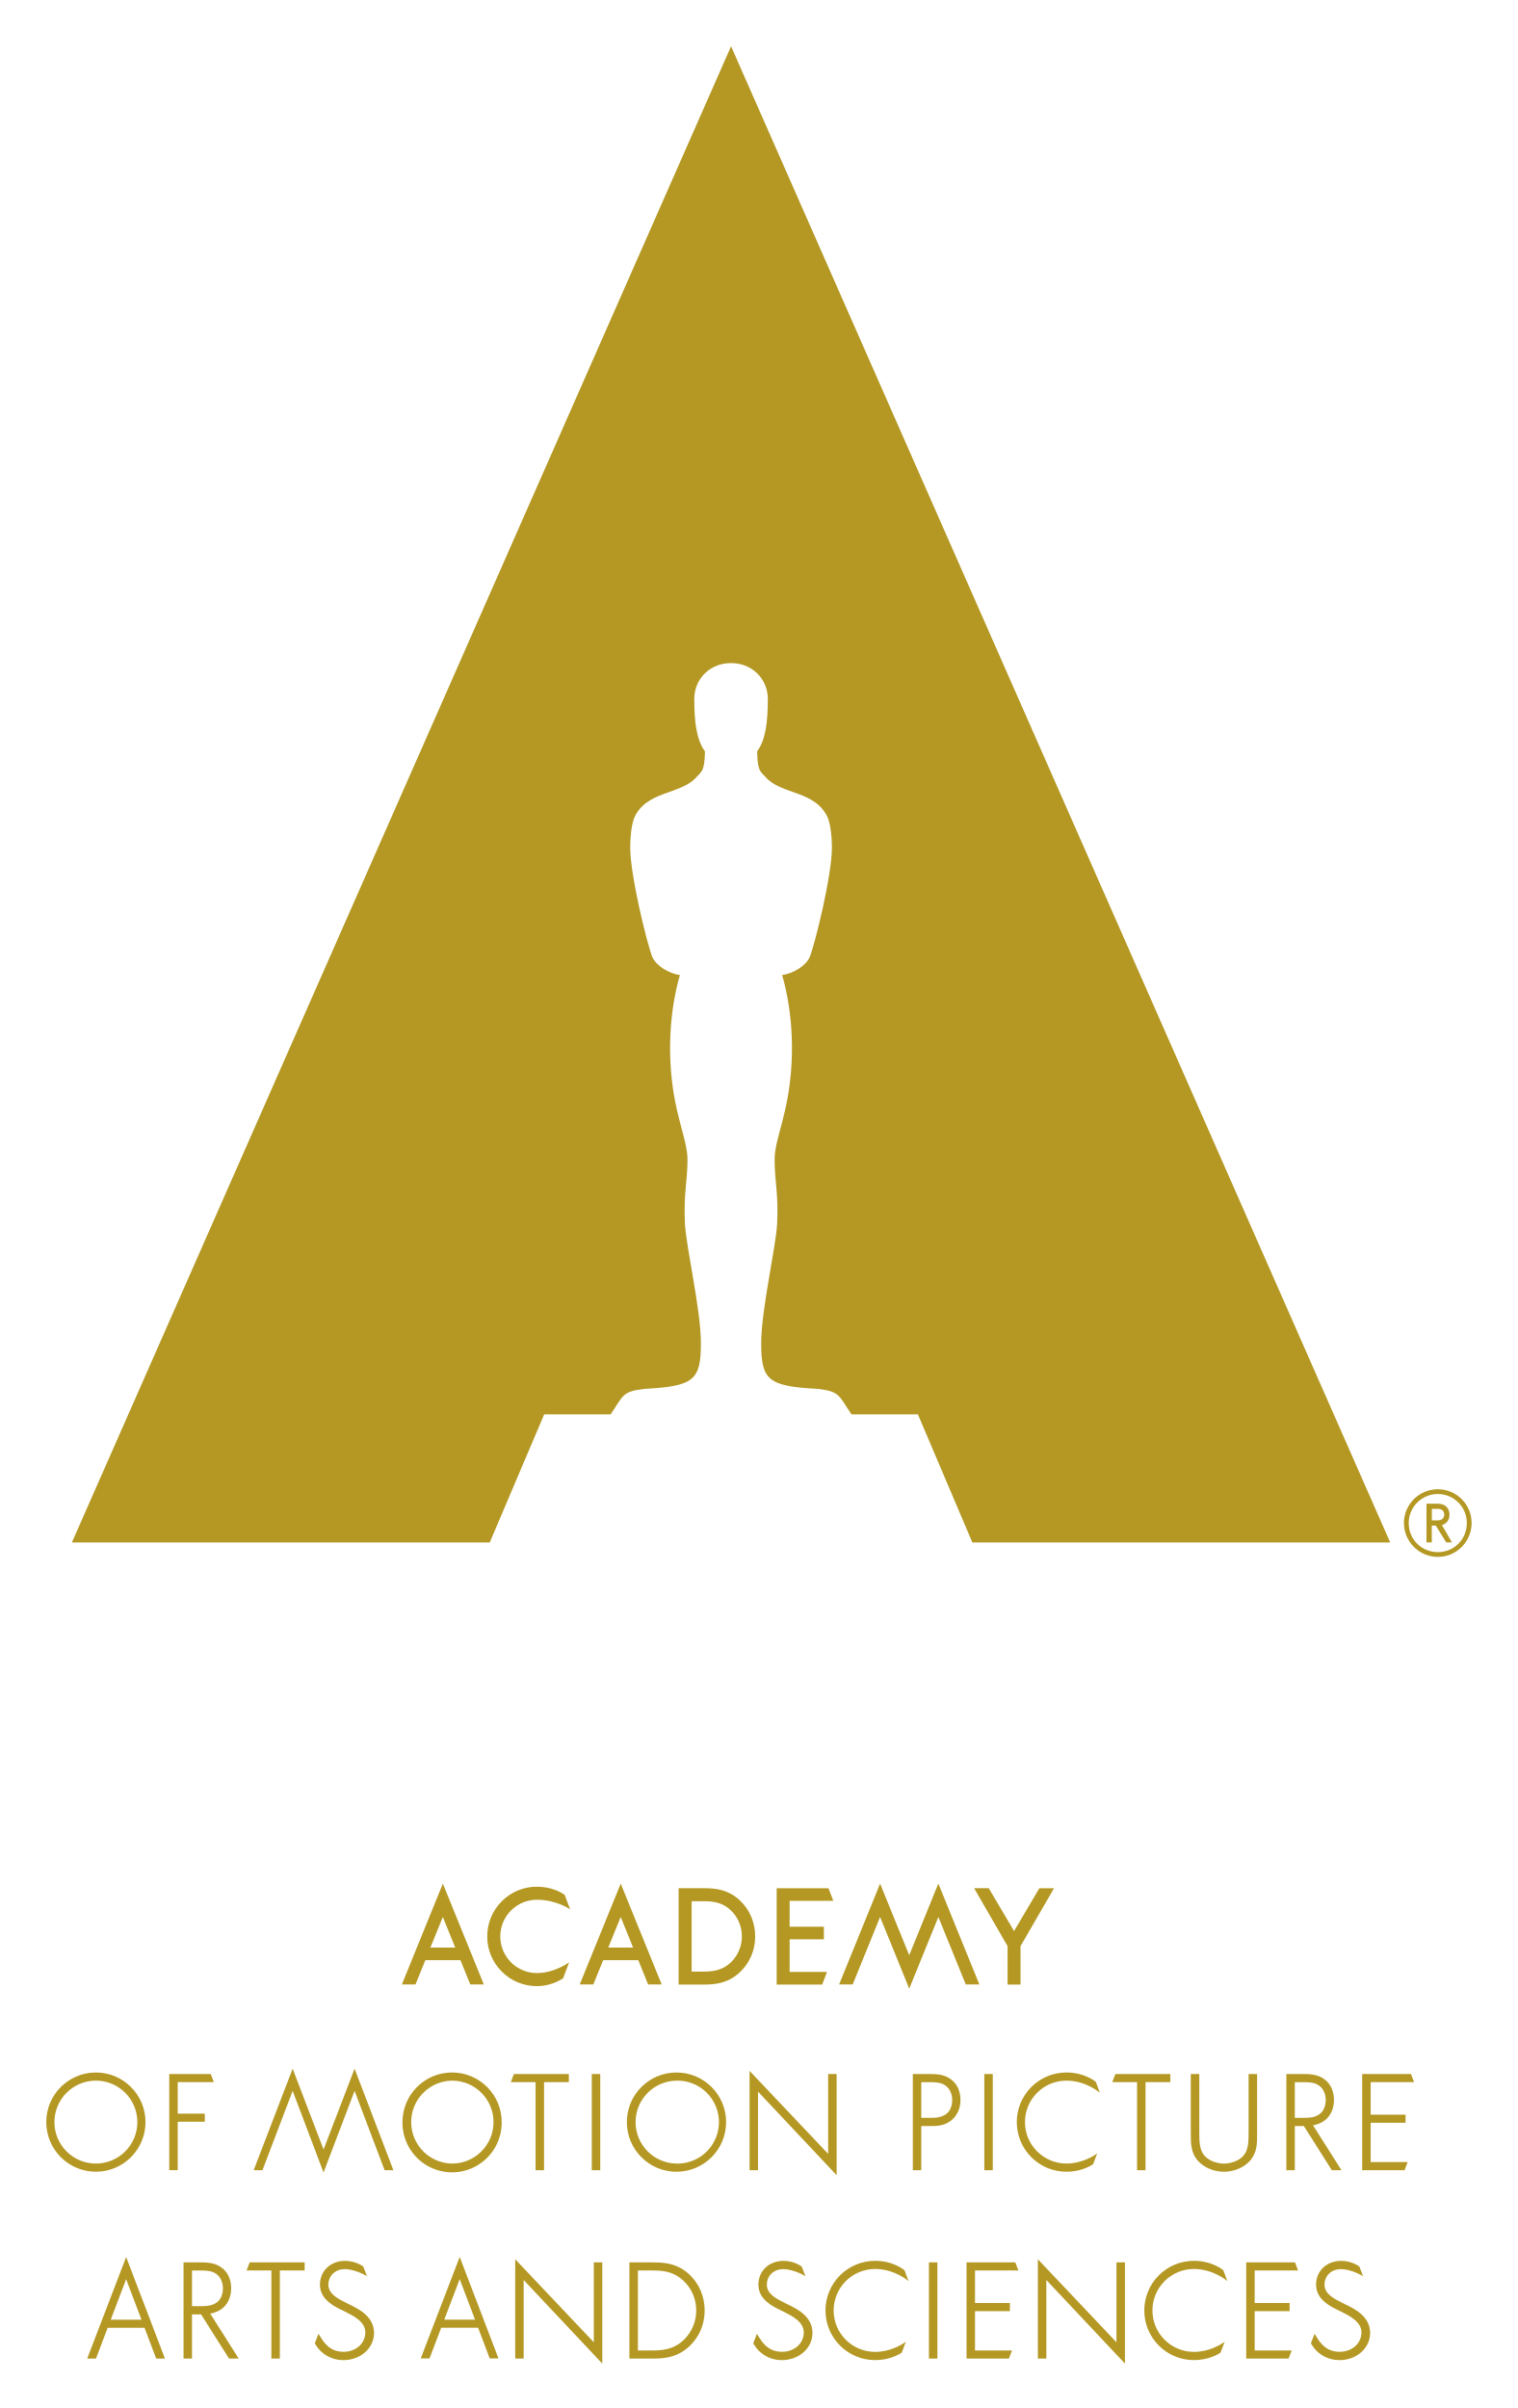
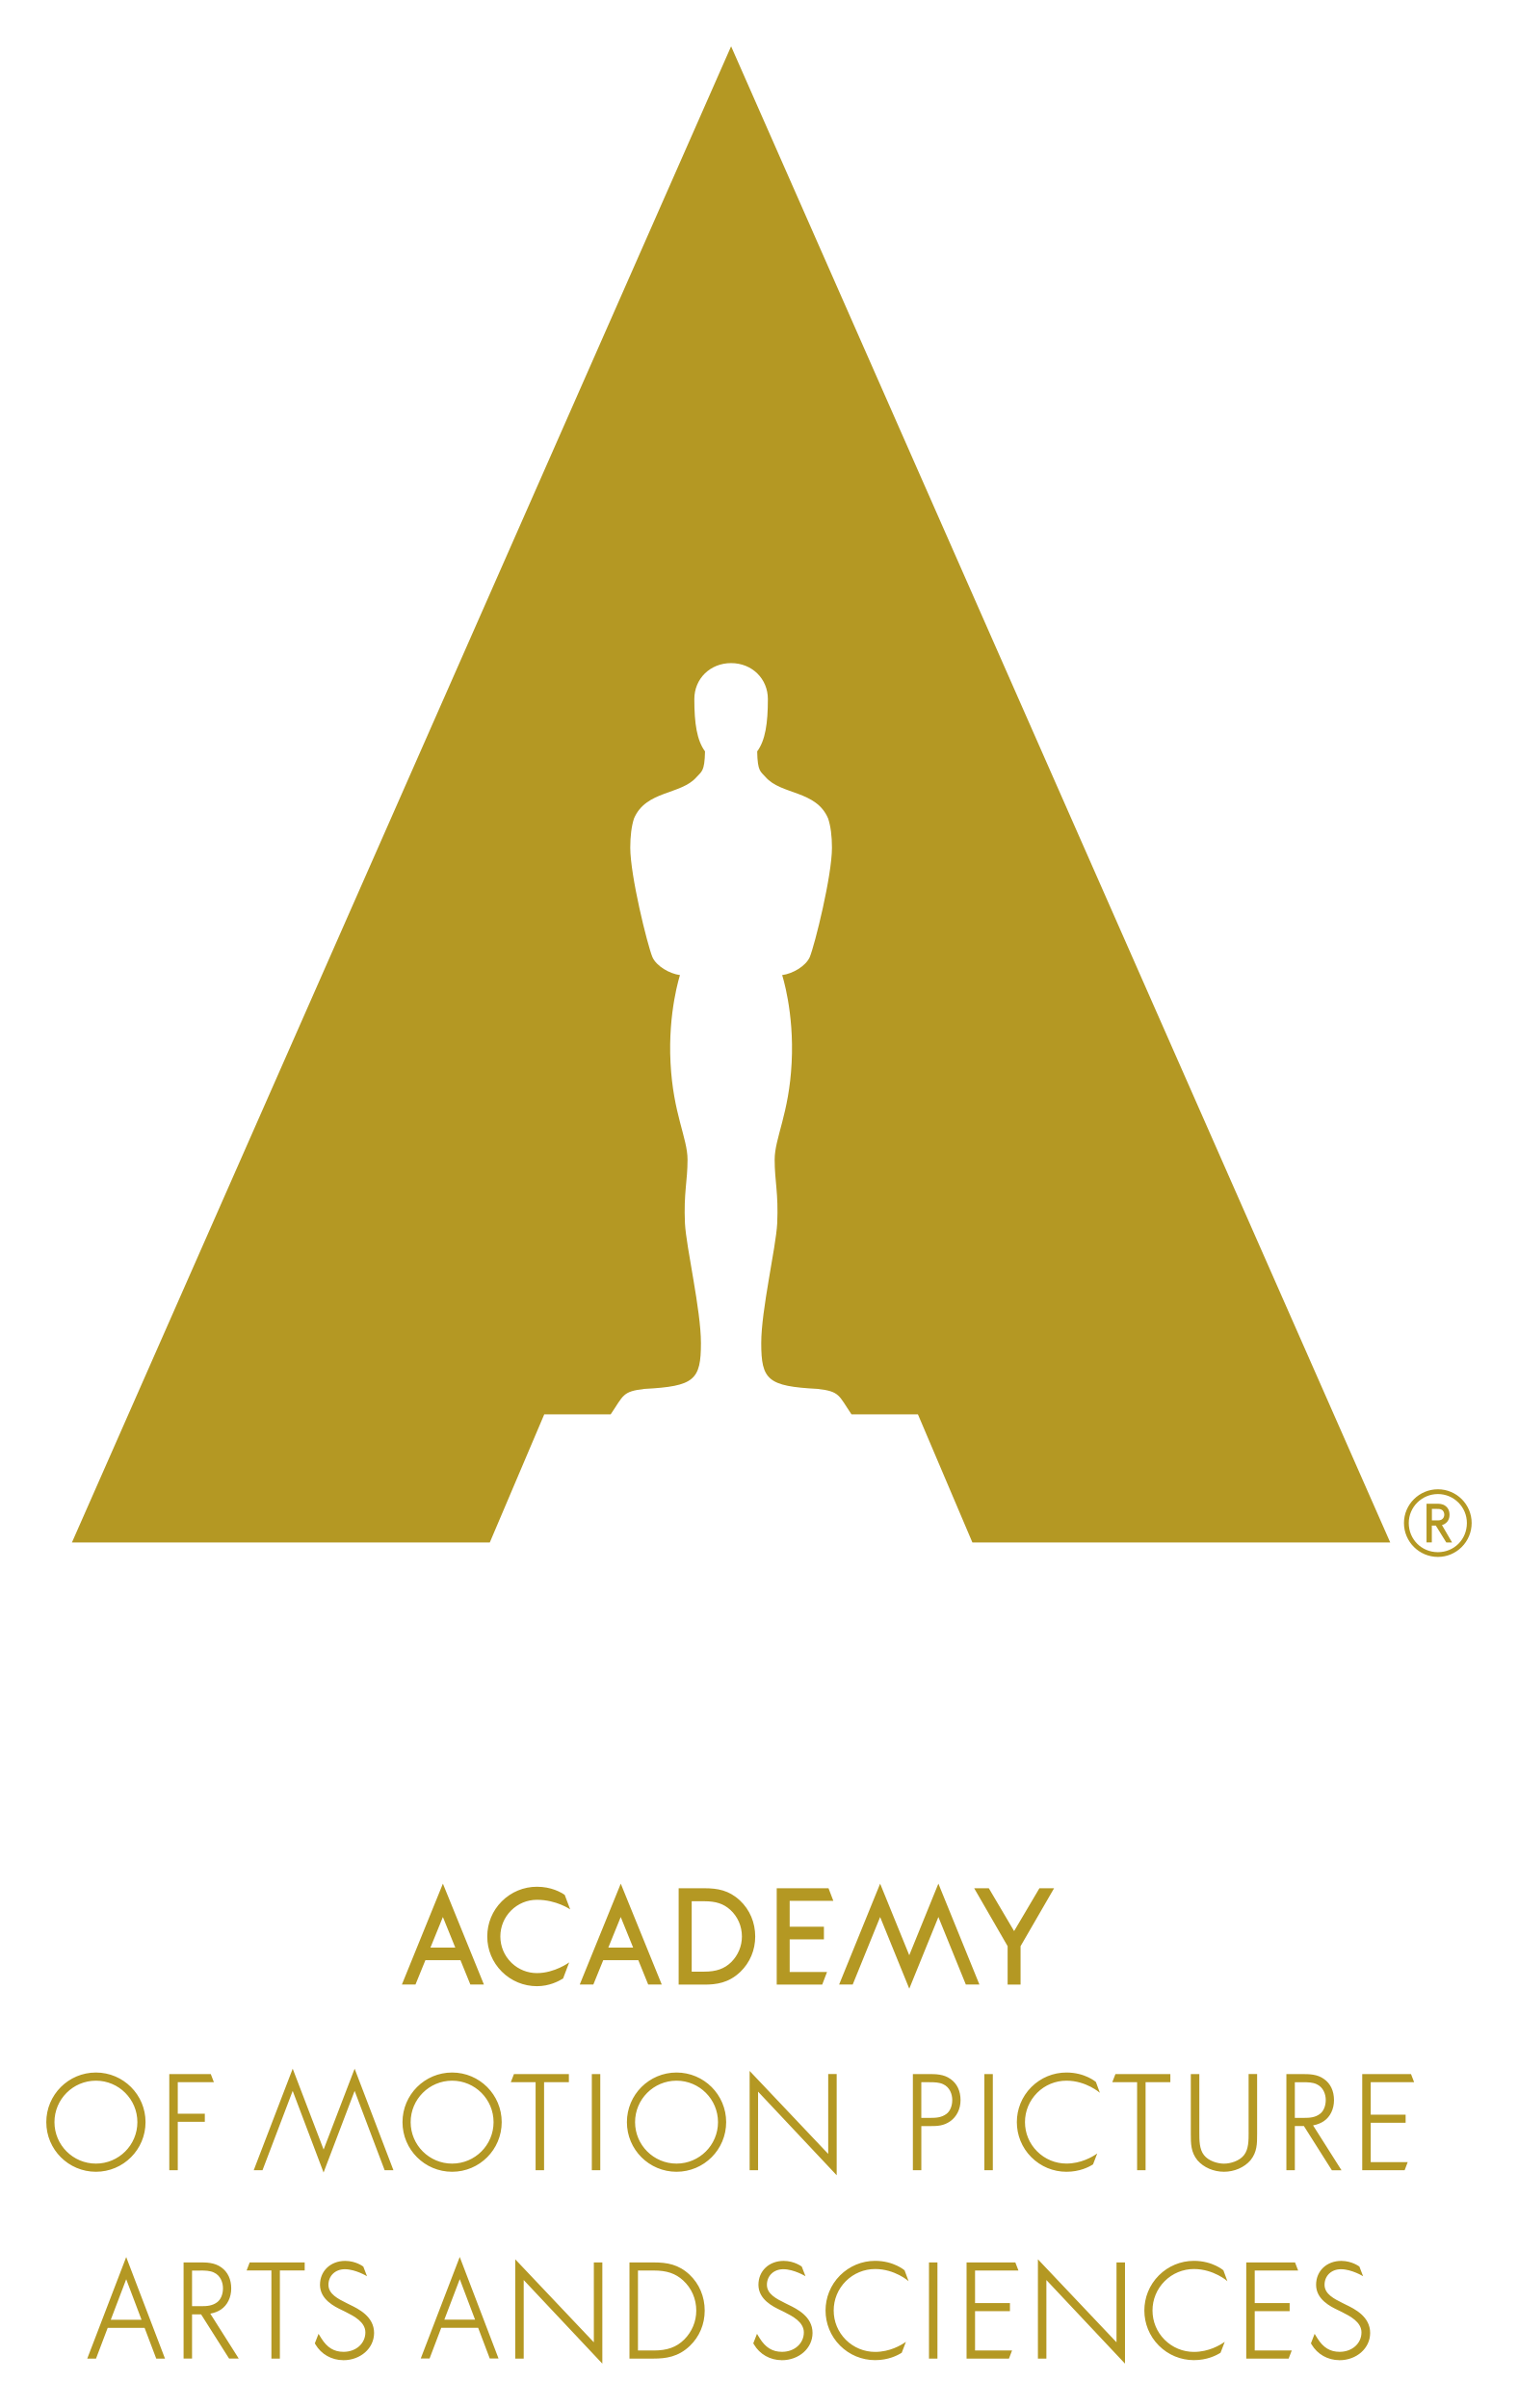
<svg xmlns="http://www.w3.org/2000/svg" role="img" viewBox="-5.99 -5.99 196.49 311.74">
-   <g fill="#b49823">
-     <path d="M88.654 0l85.333 193.698h-54.095l-7.05-16.586h-8.598c-1.683-2.48-1.508-2.97-4.393-3.3-6.438-.336-7.297-1.151-7.297-5.932 0-4.298 1.907-12.378 2.068-15.495.175-3.97-.331-5.44-.331-8.248 0-2.81 1.868-5.943 2.198-12.54.346-6.59-1.23-11.355-1.23-11.355 1.379-.183 3.055-1.161 3.574-2.323.671-1.64 2.877-10.555 2.877-14.172 0-1.486-.166-2.799-.5-3.79-1.554-3.653-6.066-3.018-8.098-5.355-.637-.729-1.036-.688-1.082-3.319 1.058-1.45 1.383-3.631 1.383-6.777 0-2.623-2.047-4.653-4.76-4.653-2.722 0-4.761 2.03-4.761 4.653 0 3.146.322 5.327 1.383 6.777-.05 2.631-.45 2.59-1.09 3.319-2.027 2.337-6.534 1.702-8.101 5.355-.328.991-.486 2.304-.486 3.79 0 3.617 2.2 12.532 2.869 14.172.52 1.162 2.202 2.14 3.568 2.323 0 0-1.57 4.764-1.226 11.356.334 6.596 2.203 9.73 2.203 12.539 0 2.809-.512 4.278-.334 8.248.163 3.117 2.07 11.197 2.07 15.495 0 4.78-.856 5.596-7.296 5.933-2.881.329-2.713.82-4.391 3.299h-8.6l-7.049 16.586H3.315L88.654 0zm91.504 186.807c-2.421 0-4.396 1.96-4.396 4.37a4.4 4.4 0 0 0 4.396 4.388c2.408 0 4.368-1.97 4.368-4.388 0-2.41-1.96-4.37-4.368-4.37m0 8.143c-2.116 0-3.775-1.657-3.775-3.773 0-2.069 1.693-3.752 3.775-3.752a3.754 3.754 0 0 1 3.75 3.752c0 2.116-1.648 3.773-3.75 3.773" />
-     <path d="M181.029 191.292c.41-.245.632-.656.632-1.19 0-.506-.192-.902-.55-1.152-.369-.272-.792-.272-1.167-.272h-1.26v5.01h.685v-2.18h.515l1.342 2.165.02.019h.742l-1.31-2.253c.117-.031.24-.077.358-.147m-.991-.457h-.669v-1.488H180c.214 0 .436 0 .609.092.272.123.373.416.373.65a.732.732 0 0 1-.263.58c-.177.155-.411.166-.673.166M10.342 289.076l1.984 5.245h-3.98l1.996-5.245zM5.3 299.35h1.135l1.512-3.98h4.776l1.508 3.98h1.133l-5.022-13.145L5.3 299.35zm14.626-11.399h-1.059v4.613h1.16c.77 0 1.455-.039 2.094-.515.47-.354.748-1.024.748-1.804 0-.73-.31-1.654-1.193-2.046-.485-.229-1.103-.25-1.75-.25m3.734 11.396l-3.621-5.718h-1.172v5.718h-1.096v-12.447h2.015c.926 0 1.977 0 2.862.64.842.593 1.289 1.54 1.289 2.736 0 1.145-.493 2.157-1.318 2.715-.397.267-.856.443-1.39.544l3.68 5.812H23.66zm2.673-12.45l-.401 1.046h3.21v11.411h1.097v-11.41h3.21v-1.047h-7.116zm50.262 1.052h2.032c1.705 0 2.814.372 3.814 1.279 1.095 1.005 1.703 2.39 1.703 3.913a5.265 5.265 0 0 1-1.563 3.746c-1.01.991-2.188 1.417-3.954 1.417h-2.032v-10.355zm6.662.519c-1.407-1.301-2.857-1.566-4.613-1.566h-3.15v12.45h3.15c1.54 0 3.172-.204 4.678-1.654 1.236-1.188 1.914-2.807 1.914-4.557 0-1.814-.7-3.473-1.98-4.673m-29.732.597l1.981 5.245h-3.977l1.996-5.245zm-5.046 10.27h1.14l1.51-3.974h4.777l1.505 3.975h1.135l-5.021-13.143-5.046 13.143zm12.23.015h1.095v-10.17L71.983 300v-13.102h-1.1v10.339l-10.175-10.745v12.856zm67.665 0h1.097v-10.17L139.647 300v-13.102h-1.1v10.339l-10.174-10.745v12.856zm-14.103 0h1.095v-12.452h-1.094v12.452zm4.866-12.448v12.45h5.488l.4-1.05h-4.789v-5.09h4.516v-1.051h-4.516v-4.214h5.618l-.402-1.046h-6.315zm36.209 0v12.45h5.486l.404-1.05h-4.793v-5.09h4.519v-1.051h-4.52v-4.214h5.621l-.402-1.046h-6.315zm-44.596 11.688c-.563.359-1.751.96-3.446.96a6.394 6.394 0 0 1-4.546-1.88 6.436 6.436 0 0 1 0-9.091 6.398 6.398 0 0 1 4.546-1.88c2.416 0 3.806 1.223 3.806 1.223l.52 1.402s-1.77-1.567-4.326-1.567a5.362 5.362 0 0 0-5.368 5.367c0 1.433.558 2.782 1.568 3.792a5.369 5.369 0 0 0 3.8 1.57c1.887 0 3.354-.858 3.984-1.307l-.538 1.406zm-15.539.964c-1.506 0-2.85-.762-3.6-2.037l-.085-.142.478-1.229.349.565c.765 1.22 1.657 1.765 2.893 1.765 1.611 0 2.823-1.082 2.823-2.515 0-1.352-1.493-2.11-2.482-2.612l-.274-.138a4.485 4.485 0 0 0-.296-.143c-.913-.44-2.825-1.354-2.825-3.273 0-1.796 1.378-3.092 3.263-3.092 1.402 0 2.345.736 2.345.736l.483 1.248s-1.479-.91-2.876-.91c-1.229 0-2.119.85-2.119 2.018 0 1.193 1.236 1.814 2.335 2.36l.202.101c.085.045.168.085.263.131 1.087.527 3.107 1.513 3.107 3.641 0 1.98-1.751 3.528-3.985 3.528m56.81-.966c-.56.359-1.754.96-3.449.96a6.382 6.382 0 0 1-4.54-1.88 6.436 6.436 0 0 1 0-9.091 6.391 6.391 0 0 1 4.54-1.88c2.42 0 3.814 1.223 3.814 1.223l.517 1.402s-1.774-1.567-4.33-1.567a5.341 5.341 0 0 0-3.793 1.572 5.34 5.34 0 0 0-1.573 3.795c0 1.433.56 2.782 1.573 3.792a5.349 5.349 0 0 0 3.792 1.57c1.895 0 3.357-.858 3.99-1.307l-.541 1.406zm15.387.964c-1.505 0-2.854-.762-3.604-2.037l-.083-.142.478-1.229.352.565c.762 1.22 1.652 1.765 2.888 1.765 1.61 0 2.825-1.082 2.825-2.515 0-1.352-1.493-2.11-2.481-2.612-.098-.048-.19-.096-.277-.138a4.09 4.09 0 0 0-.296-.143c-.914-.44-2.82-1.354-2.82-3.273 0-1.796 1.377-3.092 3.258-3.092 1.407 0 2.347.736 2.347.736l.479 1.248s-1.475-.91-2.874-.91c-1.229 0-2.116.85-2.116 2.018 0 1.193 1.238 1.814 2.332 2.36l.207.101c.077.045.164.085.26.131 1.087.527 3.107 1.513 3.107 3.641 0 1.98-1.75 3.528-3.983 3.528m-128.957-.002c-1.506 0-2.853-.762-3.605-2.037l-.08-.142.48-1.229.353.565c.758 1.22 1.65 1.765 2.886 1.765 1.611 0 2.823-1.082 2.823-2.515 0-1.352-1.491-2.11-2.482-2.612l-.271-.138a4.485 4.485 0 0 0-.296-.143c-.917-.44-2.826-1.354-2.826-3.273 0-1.796 1.378-3.092 3.259-3.092 1.409 0 2.35.736 2.35.736l.478 1.248s-1.477-.91-2.874-.91c-1.229 0-2.119.85-2.119 2.018 0 1.193 1.239 1.814 2.335 2.36l.205.101c.077.045.165.085.26.131 1.086.527 3.109 1.513 3.109 3.641 0 1.98-1.75 3.528-3.985 3.528m62.775-26.706l-10.172-10.74v12.856h1.092v-10.175l10.177 10.824v-13.101h-1.097v10.336zm-30.6 2.115h1.094v-12.447h-1.094v12.447zm85.031-4.929c0 1.08 0 2.2-.593 2.965-.59.765-1.758 1.111-2.595 1.111-.837 0-2.01-.346-2.6-1.113-.594-.765-.594-1.883-.594-2.963v-7.52h-1.101v7.744c0 1.27 0 2.366.865 3.43.813.925 2.09 1.476 3.43 1.476 1.332 0 2.614-.551 3.427-1.482.863-1.058.863-2.154.863-3.424v-7.744h-1.102v7.52zM6.423 274.106a5.368 5.368 0 1 1 .002-10.737 5.368 5.368 0 0 1-.002 10.737m0-11.791A6.422 6.422 0 0 0 0 268.738a6.423 6.423 0 1 0 12.847 0 6.422 6.422 0 0 0-6.424-6.423m46.114 11.791a5.368 5.368 0 0 1 0-10.735 5.365 5.365 0 0 1 5.365 5.367c0 2.963-2.4 5.368-5.365 5.368m0-11.791a6.422 6.422 0 0 0-6.424 6.423 6.423 6.423 0 1 0 12.845 0 6.42 6.42 0 0 0-6.421-6.423m-35.517 6.377h3.502v-1.048H17.02v-4.079h4.675l-.401-1.05H15.92v12.447h1.1v-6.27zm26.781 6.271h1.138l-5.024-13.143-4.016 10.466-4.002-10.466-5.045 13.143h1.138l3.907-10.269 3.432 9.071.565 1.496 4.021-10.567 3.886 10.269zm19.544 0h1.097V263.56h3.21v-1.046h-7.111l-.404 1.046h3.208v11.402zm18.242-.857a5.368 5.368 0 0 1 0-10.735 5.369 5.369 0 1 1 0 10.735m0-11.791a6.424 6.424 0 1 0 .002 12.85 6.424 6.424 0 0 0-.002-12.85m81.107 1.255h-1.058v4.615h1.162c.767 0 1.457-.04 2.092-.517.469-.354.748-1.027.748-1.804 0-.733-.313-1.654-1.19-2.044-.489-.233-1.107-.25-1.754-.25m3.735 11.394l-3.62-5.719h-1.173v5.719h-1.094v-12.45h2.01c.93 0 1.98 0 2.864.642.842.592 1.29 1.542 1.29 2.742 0 1.14-.491 2.154-1.318 2.71-.4.264-.854.447-1.393.546l3.682 5.81h-1.248zm-52.093-11.396h-1.058v4.618h1.161c.767 0 1.455-.04 2.095-.518.469-.35.748-1.024.748-1.8 0-.734-.31-1.657-1.19-2.047-.489-.233-1.11-.253-1.754-.253m.114 5.68h-1.174v5.717h-1.094v-12.452h2.016c.928 0 1.979 0 2.861.644.847.594 1.294 1.542 1.294 2.742 0 1.142-.507 2.133-1.32 2.712-.87.618-1.703.638-2.583.638m6.988 5.714h1.096v-12.447h-1.097v12.447zm19.775 0h1.096V263.56h3.208v-1.046h-7.108l-.407 1.046h3.21v11.402zm29.145-12.448v12.448h5.487l.4-1.049h-4.789v-5.09h4.519v-1.05h-4.519v-4.213h5.618l-.402-1.046h-6.315zm-34.845 11.686c-.56.36-1.75.962-3.446.962a6.395 6.395 0 0 1-4.545-1.885 6.427 6.427 0 0 1 0-9.083 6.4 6.4 0 0 1 4.545-1.88c2.417 0 3.812 1.22 3.812 1.22l.512 1.4s-1.767-1.565-4.324-1.565c-1.423 0-2.78.555-3.792 1.57a5.344 5.344 0 0 0-1.575 3.795c0 1.436.56 2.782 1.575 3.792a5.337 5.337 0 0 0 3.792 1.573c1.893 0 3.355-.86 3.987-1.306l-.54 1.402zM83.552 240.14h1.619c1.522 0 2.5.32 3.381 1.115a4.63 4.63 0 0 1 1.5 3.454c0 1.24-.49 2.414-1.375 3.304-.887.868-1.936 1.24-3.506 1.24h-1.619v-9.114zm6.239-.105c-1.414-1.31-2.865-1.577-4.603-1.577h-3.324v12.474h3.324c1.532 0 3.152-.2 4.672-1.66 1.234-1.192 1.915-2.813 1.915-4.564 0-1.813-.705-3.473-1.984-4.673m38.775-1.573l-3.275 5.543-3.276-5.547h-1.895l4.331 7.5v4.976h1.677v-4.976l4.336-7.496h-1.898zm-26.678 1.628l-.625-1.63h-6.705v12.47h5.892l.623-1.632h-4.836v-4.223h4.432v-1.633h-4.432v-3.352h5.651zm-34.068 1.105s-1.767-1.243-4.302-1.243c-1.26 0-2.453.493-3.352 1.39a4.718 4.718 0 0 0-1.388 3.357c0 1.265.49 2.456 1.388 3.353l.102.102a4.722 4.722 0 0 0 3.251 1.289c2.292 0 4.17-1.388 4.17-1.388l-.786 2.085c-.601.366-1.79.996-3.384.996a6.406 6.406 0 0 1-4.552-1.886 6.391 6.391 0 0 1-1.88-4.55c0-1.722.668-3.34 1.88-4.552a6.406 6.406 0 0 1 4.552-1.886c1.847 0 3.095.707 3.595 1.059l.707 1.875zm-18.091 4.95l1.611-3.963 1.606 3.963H49.73zm5.16 4.776h1.76l-5.307-13.056-5.307 13.056h1.76l1.282-3.15h4.54l1.28 3.15zm17.867-4.776l1.609-3.963 1.608 3.963h-3.217zm5.156 4.776h1.762l-5.305-13.056-5.31 13.056h1.76l1.28-3.15h4.543l1.277 3.15zm37.572-13.055l-3.766 9.266-3.77-9.266-5.308 13.054h1.758l3.55-8.737 3.773 9.278 3.768-9.278 3.552 8.737h1.758l-5.307-13.054z" />
+   <g>
+     <g fill="#b49823">
+       <path d="M1266.695 905.823l44.355 100.681-28.117 0-3.665-8.621-4.469 0c-.875-1.289-.784-1.544-2.284-1.715-3.346-.175-3.792-.599-3.792-3.084 0-2.234.991-6.434 1.075-8.054.091-2.064-.172-2.828-.172-4.287 0-1.46.971-3.089 1.143-6.518.18-3.426-.639-5.902-.639-5.902.716-.095 1.587-.604 1.857-1.208.349-.853 1.495-5.486 1.495-7.366 0-.772-.086-1.455-.26-1.97-.807-1.899-3.152-1.569-4.209-2.784-.331-.379-.539-.357-.562-1.725.55-.754.719-1.887.719-3.522 0-1.364-1.064-2.419-2.474-2.419-1.415 0-2.475 1.055-2.475 2.419 0 1.635.168 2.769.719 3.522-.026 1.367-.234 1.346-.566 1.725-1.054 1.215-3.396.885-4.211 2.784-.17.515-.253 1.198-.253 1.97 0 1.88 1.144 6.514 1.491 7.366.27.604 1.145 1.113 1.855 1.208 0 0-.816 2.476-.637 5.902.174 3.429 1.145 5.058 1.145 6.518 0 1.46-.266 2.224-.174 4.287.085 1.62 1.076 5.82 1.076 8.054 0 2.485-.445 2.909-3.792 3.084-1.498.171-1.41.426-2.283 1.715l-4.47 0-3.664 8.621-28.119 0 44.358-100.681zM1314.258 1002.923c-1.259 0-2.285 1.019-2.285 2.271 0 1.257 1.026 2.281 2.285 2.281 1.251 0 2.27-1.024 2.27-2.281 0-1.253-1.019-2.271-2.27-2.271m0 4.232c-1.1 0-1.962-.861-1.962-1.961 0-1.075.88-1.95 1.962-1.95 1.075 0 1.949.875 1.949 1.95 0 1.1-.856 1.961-1.949 1.961" transform="translate(-2348.311 -1742.691) scale(1.92388)" />
+       <path d="M1314.71 1005.254c.214-.128.329-.341.329-.619 0-.263-.1-.469-.286-.599-.191-.141-.411-.141-.606-.141l-.655 0 0 2.604.356 0 0-1.133c.058 0 .196 0 .268 0l.698 1.125.01.01.386 0-.681-1.171c.061-.016.125-.04.186-.076m-.515-.237l-.347 0 0-.774.324 0c.111 0 .226 0 .316.048.141.064.194.216.194.338 0 .123-.049.23-.136.301-.092.081-.214.087-.35.087M1225.991 1056.08l1.031 2.726-2.069 0 1.038-2.726zm-2.621 5.34l.59 0 .786-2.069 2.482 0 .784 2.069.589 0-2.61-6.832-2.621 6.832zM1230.972 1055.496l-.55 0 0 2.397.603 0c.4 0 .756-.02 1.089-.268.244-.184.389-.532.389-.938 0-.38-.161-.86-.62-1.064-.253-.119-.574-.13-.91-.13m1.941 5.924l-1.883-2.972-.609 0 0 2.972-.57 0 0-6.47 1.048 0c.481 0 1.028 0 1.488.333.438.309.67.801.67 1.423 0 .595-.256 1.121-.685 1.411-.206.139-.445.23-.723.282l1.913 3.021-.649 0zM1234.302 1054.947l-.209.544 1.669 0 0 5.931.57 0 0-5.931 1.669 0 0-.544-3.699 0zM1260.428 1055.493l1.056 0c.886 0 1.462.194 1.982.665.569.522.885 1.242.885 2.034 0 .733-.289 1.424-.812 1.947-.525.515-1.137.736-2.055.736l-1.056 0 0-5.383zm3.462.27c-.731-.676-1.485-.814-2.397-.814l-1.637 0 0 6.471 1.637 0c.8 0 1.649-.106 2.431-.86.643-.618.995-1.459.995-2.369 0-.943-.364-1.805-1.029-2.429M1248.436 1056.073l1.03 2.726-2.067 0 1.038-2.726zm-2.623 5.339l.593 0 .785-2.066 2.482 0 .782 2.066.59 0-2.61-6.831-2.623 6.831zM1252.17 1061.42l.569 0 0-5.286 5.291 5.625 0-6.81-.571 0 0 5.374-5.289-5.585 0 6.683zM1287.341 1061.42l.57 0 0-5.286 5.29 5.625 0-6.81-.571 0 0 5.374-5.289-5.585 0 6.683zM1280.011 1061.42l.569 0 0-6.473-.569 0 0 6.473zM1282.54 1054.949l0 6.471 2.853 0 .207-.545-2.489 0 0-2.646 2.348 0 0-.546-2.348 0 0-2.19 2.92 0-.209-.544-3.283 0zM1301.361 1054.949l0 6.471 2.851 0 .21-.545-2.491 0 0-2.646 2.349 0 0-.546-2.349 0 0-2.19 2.921 0-.209-.544-3.283 0zM1278.18 1061.025c-.292.186-.91.499-1.791.499-.894 0-1.731-.348-2.362-.978-1.302-1.302-1.302-3.422 0-4.725.631-.629 1.469-.978 2.362-.978 1.256 0 1.979.636 1.979.636l.27.729c0 0-.92-.815-2.249-.815-.741 0-1.445.29-1.975.818-.525.527-.815 1.228-.815 1.972 0 .745.29 1.446.815 1.971l0 0c.53.526 1.234.816 1.975.816.981 0 1.744-.446 2.071-.68l-.28.731zM1270.103 1061.526c-.782 0-1.481-.396-1.871-1.059l-.044-.074.249-.639.181.294c.398.634.861.917 1.504.917.838 0 1.468-.562 1.468-1.308 0-.703-.776-1.096-1.29-1.357-.05-.025-.099-.05-.142-.072-.043-.023-.095-.048-.154-.074-.475-.229-1.469-.704-1.469-1.701 0-.934.716-1.607 1.696-1.607.729 0 1.219.383 1.219.383l.251.649c0 0-.769-.472-1.495-.472-.639 0-1.101.441-1.101 1.049 0 .62.642.943 1.214 1.226l.105.053c.044.023.087.044.136.068.565.274 1.615.786 1.615 1.893 0 1.029-.91 1.834-2.071 1.834M1299.632 1061.025c-.291.186-.911.499-1.792.499-.892 0-1.729-.348-2.36-.978-1.302-1.302-1.302-3.422 0-4.725.631-.629 1.468-.978 2.36-.978 1.258 0 1.982.636 1.982.636l.269.729c0 0-.922-.815-2.251-.815-.74 0-1.444.29-1.971.818-.526.527-.817 1.228-.817 1.972 0 .745.291 1.446.817 1.971l0 0c.528.526 1.231.816 1.971.816.985 0 1.745-.446 2.074-.68l-.281.731zM1307.63 1061.526c-.782 0-1.484-.396-1.874-1.059l-.043-.074.249-.639.182.294c.396.634.859.917 1.501.917.838 0 1.469-.562 1.469-1.308 0-.703-.776-1.096-1.29-1.357-.051-.025-.099-.05-.144-.072-.043-.023-.094-.048-.154-.074-.475-.229-1.466-.704-1.466-1.701 0-.934.716-1.607 1.694-1.607.731 0 1.22.383 1.22.383l.249.649c0 0-.766-.472-1.494-.472-.639 0-1.1.441-1.1 1.049 0 .62.644.943 1.212 1.226l.107.053c.04.023.085.044.135.068.565.274 1.615.786 1.615 1.893 0 1.029-.91 1.834-2.07 1.834M1240.599 1061.526c-.782 0-1.482-.396-1.874-1.059l-.041-.074.249-.639.184.294c.394.634.858.917 1.5.917.838 0 1.468-.562 1.468-1.308 0-.703-.775-1.096-1.29-1.357-.049-.025-.098-.05-.141-.072-.043-.023-.095-.048-.154-.074-.476-.229-1.469-.704-1.469-1.701 0-.934.716-1.607 1.694-1.607.733 0 1.221.383 1.221.383l.249.649c0 0-.767-.472-1.494-.472-.639 0-1.101.441-1.101 1.049 0 .62.644.943 1.214 1.226l.106.053c.04.023.086.044.135.068.565.274 1.616.786 1.616 1.893 0 1.029-.91 1.834-2.071 1.834M1273.229 1047.645l-5.287-5.582 0 6.683.568 0 0-5.289 5.29 5.626 0-6.81-.57 0 0 5.372zM1257.323 1048.745l.569 0 0-6.47-.569 0 0 6.47zM1301.521 1046.183c0 .561 0 1.144-.309 1.541-.306.398-.914.578-1.349.578-.435 0-1.045-.18-1.351-.579-.309-.398-.309-.979-.309-1.54l0-3.909-.573 0 0 4.025c0 .66 0 1.23.45 1.782.422.481 1.086.767 1.782.767.693 0 1.359-.286 1.781-.77.449-.55.449-1.12.449-1.78l0-4.025-.573 0 0 3.909zM1223.953 1048.299c-1.541 0-2.79-1.25-2.79-2.79 0-1.541 1.249-2.79 2.79-2.79 1.54 0 2.79 1.249 2.79 2.79 0 1.54-1.25 2.79-2.79 2.79m0-6.129c-1.845 0-3.339 1.495-3.339 3.339 0 1.845 1.494 3.34 3.339 3.34 1.845 0 3.339-1.495 3.339-3.34 0-1.844-1.494-3.339-3.339-3.339M1247.922 1048.299c-1.541 0-2.79-1.25-2.79-2.79 0-1.541 1.249-2.79 2.79-2.79 1.541 0 2.789 1.249 2.789 2.79 0 1.54-1.247 2.79-2.789 2.79m0-6.129c-1.845 0-3.339 1.495-3.339 3.339 0 1.845 1.494 3.34 3.339 3.34 1.845 0 3.337-1.495 3.337-3.34 0-1.844-1.492-3.339-3.337-3.339M1229.461 1045.485l1.82 0 0-.545-1.82 0 0-2.12 2.43 0-.209-.546-2.792 0 0 6.47.571 0 0-3.259zM1243.382 1048.744l.591 0-2.611-6.831-2.087 5.44-2.08-5.44-2.623 6.831.591 0 2.031-5.338 1.784 4.715.294.777 2.09-5.492 2.02 5.338zM1253.54 1048.744l.57 0 0-5.926 1.669 0 0-.544-3.696 0-.21.544 1.667 0 0 5.926zM1263.023 1048.299c-1.54 0-2.79-1.25-2.79-2.79 0-1.541 1.25-2.79 2.79-2.79 1.541 0 2.791 1.249 2.791 2.79 0 1.54-1.25 2.79-2.791 2.79m0-6.129c-1.844 0-3.339 1.495-3.339 3.339 0 1.845 1.495 3.34 3.339 3.34 1.845 0 3.34-1.495 3.34-3.34 0-1.844-1.495-3.339-3.34-3.339M1305.18 1042.823l-.55 0 0 2.399.604 0c.399 0 .757-.021 1.087-.269.244-.184.389-.534.389-.938 0-.381-.163-.86-.619-1.062-.254-.121-.575-.13-.911-.13m1.941 5.923l-1.881-2.973-.61 0 0 2.973-.569 0 0-6.471 1.045 0c.484 0 1.029 0 1.489.334.438.307.67.801.67 1.425 0 .593-.255 1.12-.685 1.409-.207.137-.444.233-.724.284l1.914 3.02-.649 0zM1280.045 1042.822l-.55 0 0 2.4.604 0c.399 0 .756-.021 1.089-.269.244-.182.389-.532.389-.936 0-.381-.161-.861-.619-1.064-.254-.121-.576-.131-.911-.131m.059 2.953l-.61 0 0 2.971-.569 0 0-6.472 1.048 0c.482 0 1.029 0 1.488.335.44.309.672.801.672 1.425 0 .594-.264 1.109-.686 1.41-.453.321-.885.331-1.343.331M1283.737 1048.745l.57 0 0-6.47-.57 0 0 6.47zM1294.016 1048.744l.57 0 0-5.926 1.667 0 0-.544-3.695 0-.211.544 1.669 0 0 5.926zM1309.165 1042.274l0 6.47 2.853 0 .207-.545-2.489 0 0-2.646 2.349 0 0-.545-2.349 0 0-2.19 2.92 0-.209-.544-3.283 0zM1291.053 1048.349c-.291.188-.91.5-1.791.5-.891 0-1.73-.349-2.362-.98-1.302-1.301-1.302-3.419 0-4.721.632-.63 1.471-.978 2.362-.978 1.256 0 1.981.635 1.981.635l.266.728c0 0-.919-.814-2.248-.814-.74 0-1.445.289-1.971.816-.527.53-.819 1.229-.819 1.972 0 .746.291 1.446.819 1.971l0 0c.526.527 1.231.818 1.971.818.984 0 1.744-.448 2.072-.679l-.281.729zM1264.044 1030.644l.841 0c.791 0 1.3.166 1.758.58.502.461.78 1.099.78 1.795 0 .645-.255 1.255-.715 1.718-.461.451-1.006.645-1.823.645l-.841 0 0-4.737zm3.243-.054c-.735-.681-1.489-.82-2.393-.82l-1.728 0 0 6.484 1.728 0c.796 0 1.639-.104 2.429-.863.641-.62.995-1.462.995-2.373 0-.943-.366-1.805-1.031-2.429M1287.441 1029.772l-1.702 2.881-1.702-2.884-.985 0 2.251 3.899 0 2.586.871 0 0-2.586 2.254-3.896-.986 0zM1273.575 1030.618l-.325-.848-3.485 0 0 6.482 3.062 0 .324-.849-2.514 0 0-2.195 2.304 0 0-.849-2.304 0 0-1.742 2.938 0zM1255.867 1031.193c0 0-.919-.646-2.236-.646-.655 0-1.275.256-1.742.723-.466.466-.721 1.087-.721 1.745 0 .657.255 1.276.721 1.742l.053.053 0 0c.461.434 1.06.67 1.69.67 1.191 0 2.167-.721 2.167-.721l-.409 1.084c-.312.19-.93.517-1.759.517-.891 0-1.732-.347-2.366-.98-.63-.63-.978-1.47-.978-2.365 0-.895.347-1.736.978-2.366.634-.632 1.475-.98 2.366-.98.96 0 1.609.367 1.869.55l.367.975zM1246.463 1033.765l.838-2.06.835 2.06-1.673 0zm2.683 2.482l.915 0-2.759-6.786 0 0-2.759 6.786.915 0 .666-1.637 2.36 0 .665 1.637zM1258.432 1033.765l.836-2.06.836 2.06-1.673 0zm2.68 2.482l.916 0-2.757-6.786 0 0-2.76 6.786.915 0 .665-1.637 2.361 0 .664 1.637zM1280.642 1029.462l0 0-1.958 4.816-1.96-4.816 0 0-2.759 6.785.914 0 1.845-4.541 1.961 4.822 1.959-4.822 1.846 4.541.914 0-2.759-6.785z" transform="translate(-2348.311 -1742.691) scale(1.92388)" />
+     </g>
  </g>
</svg>
